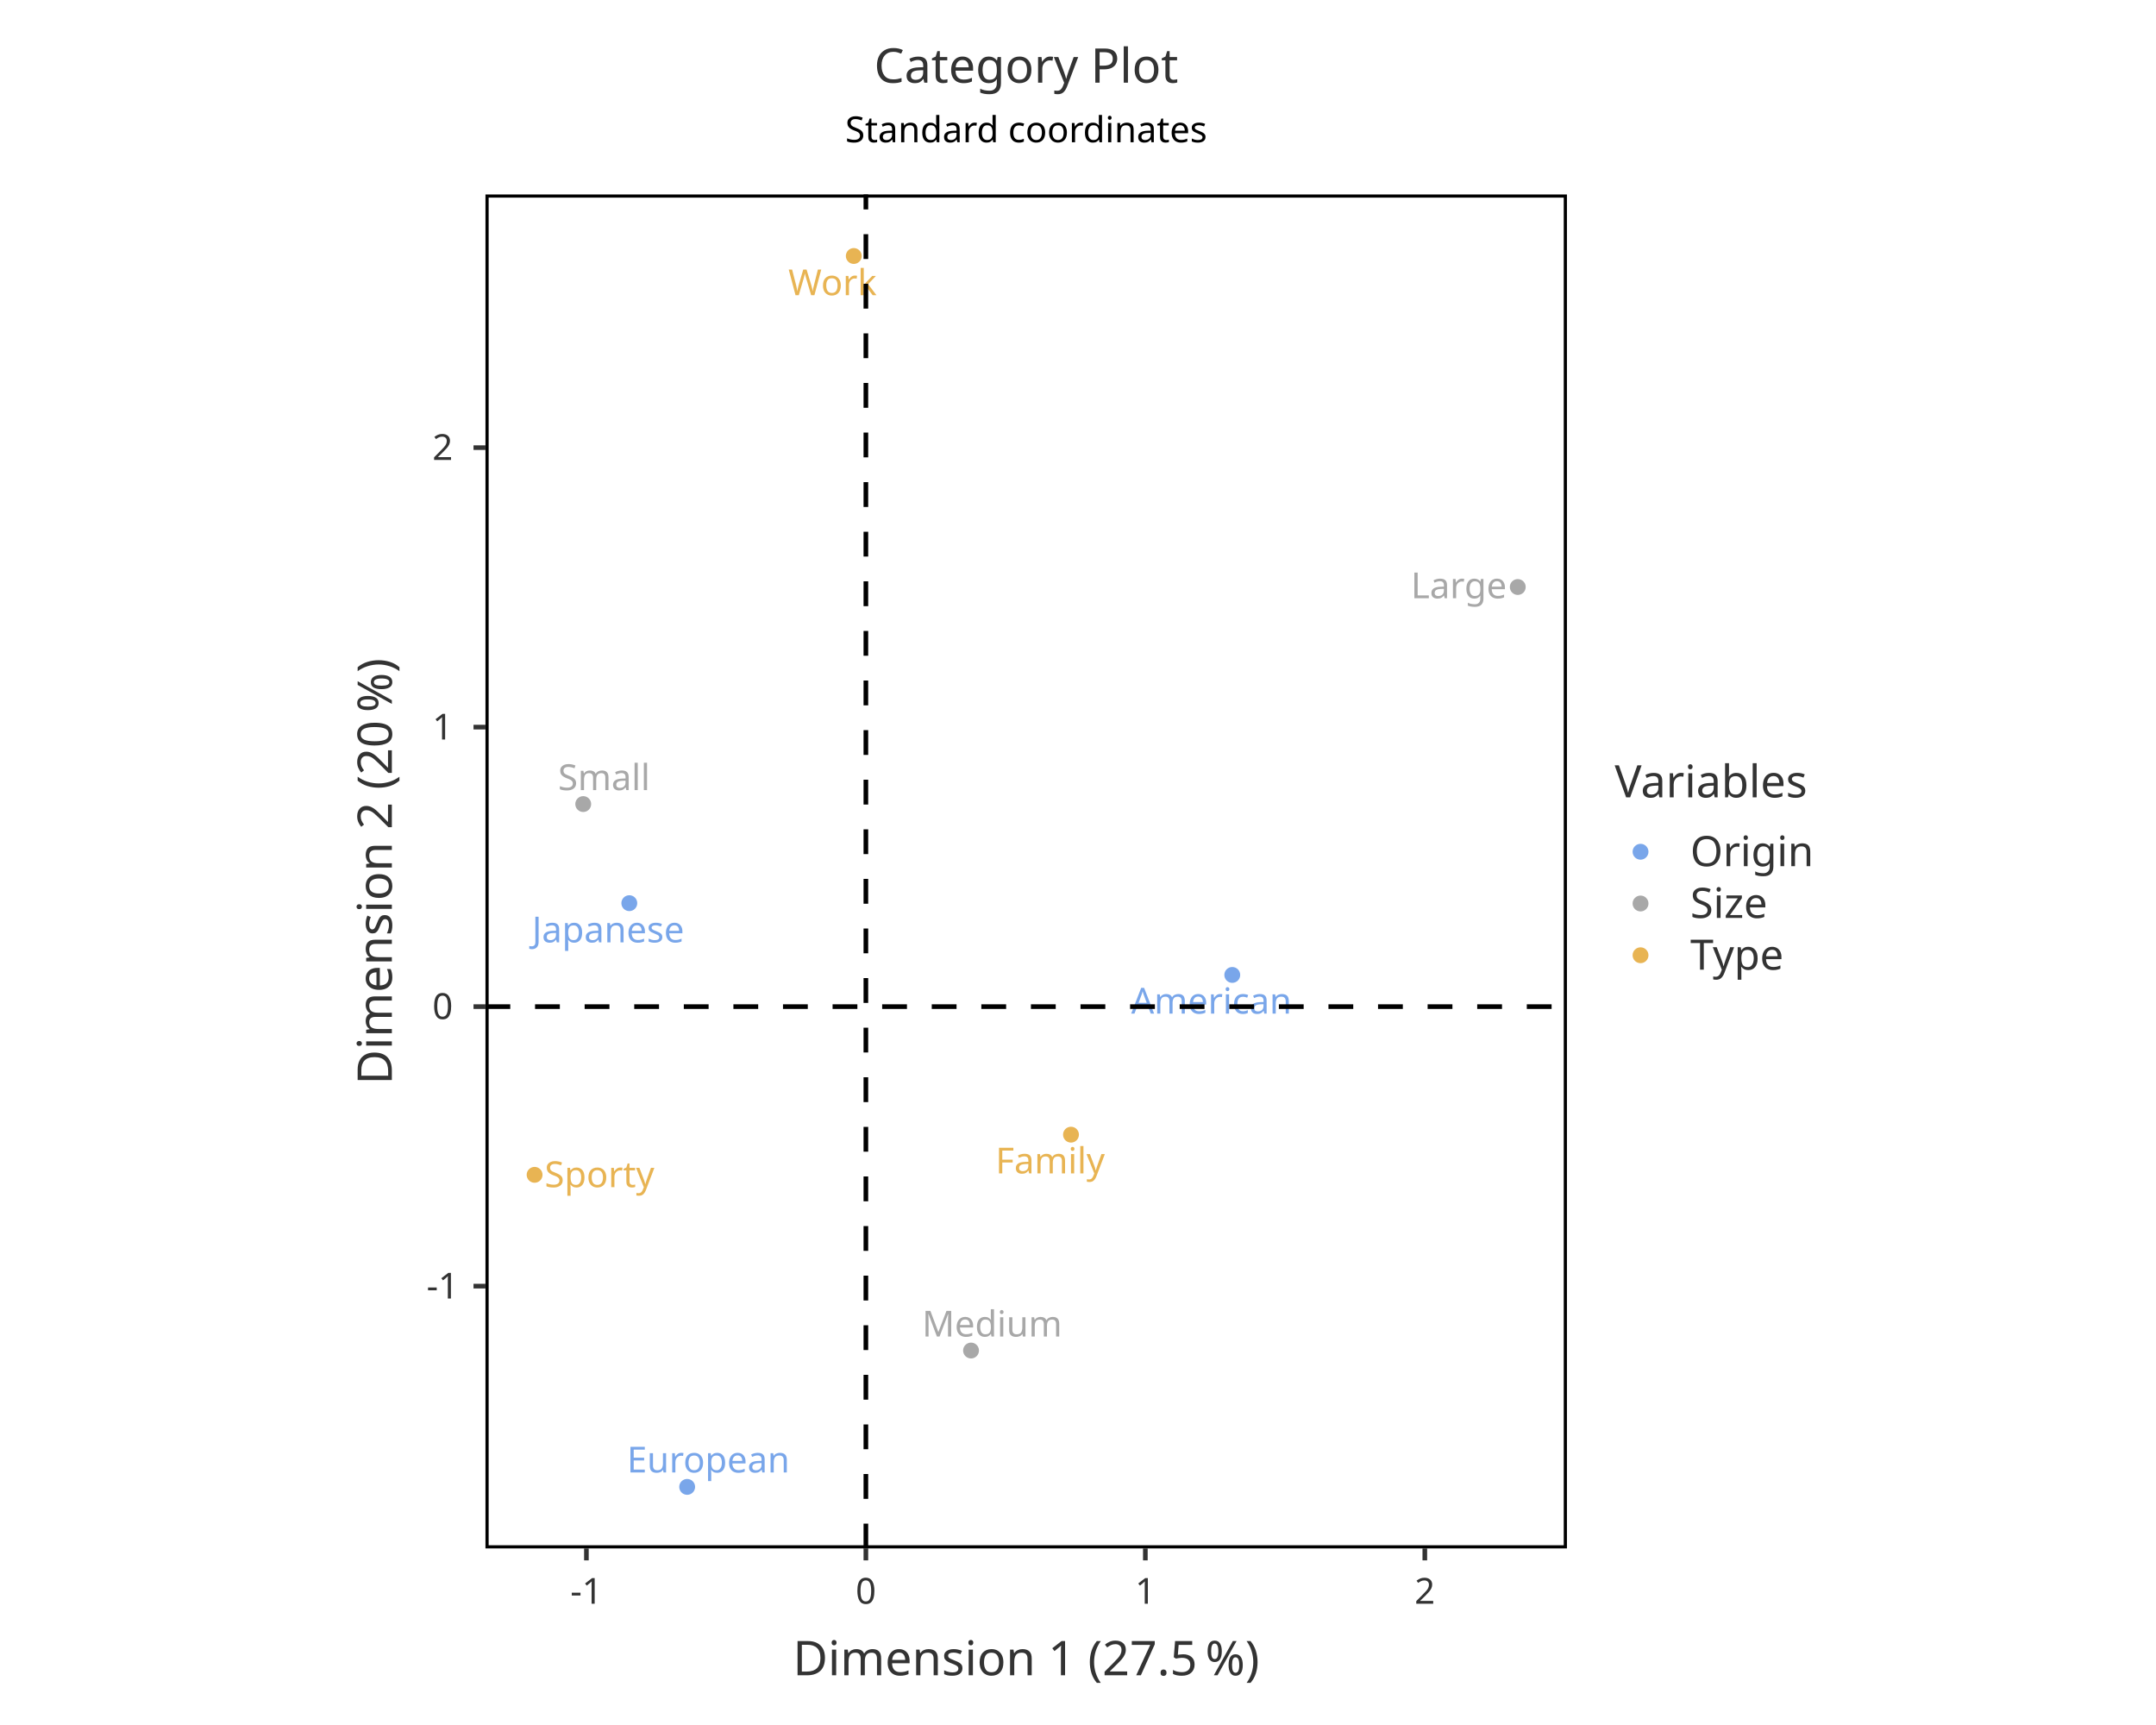
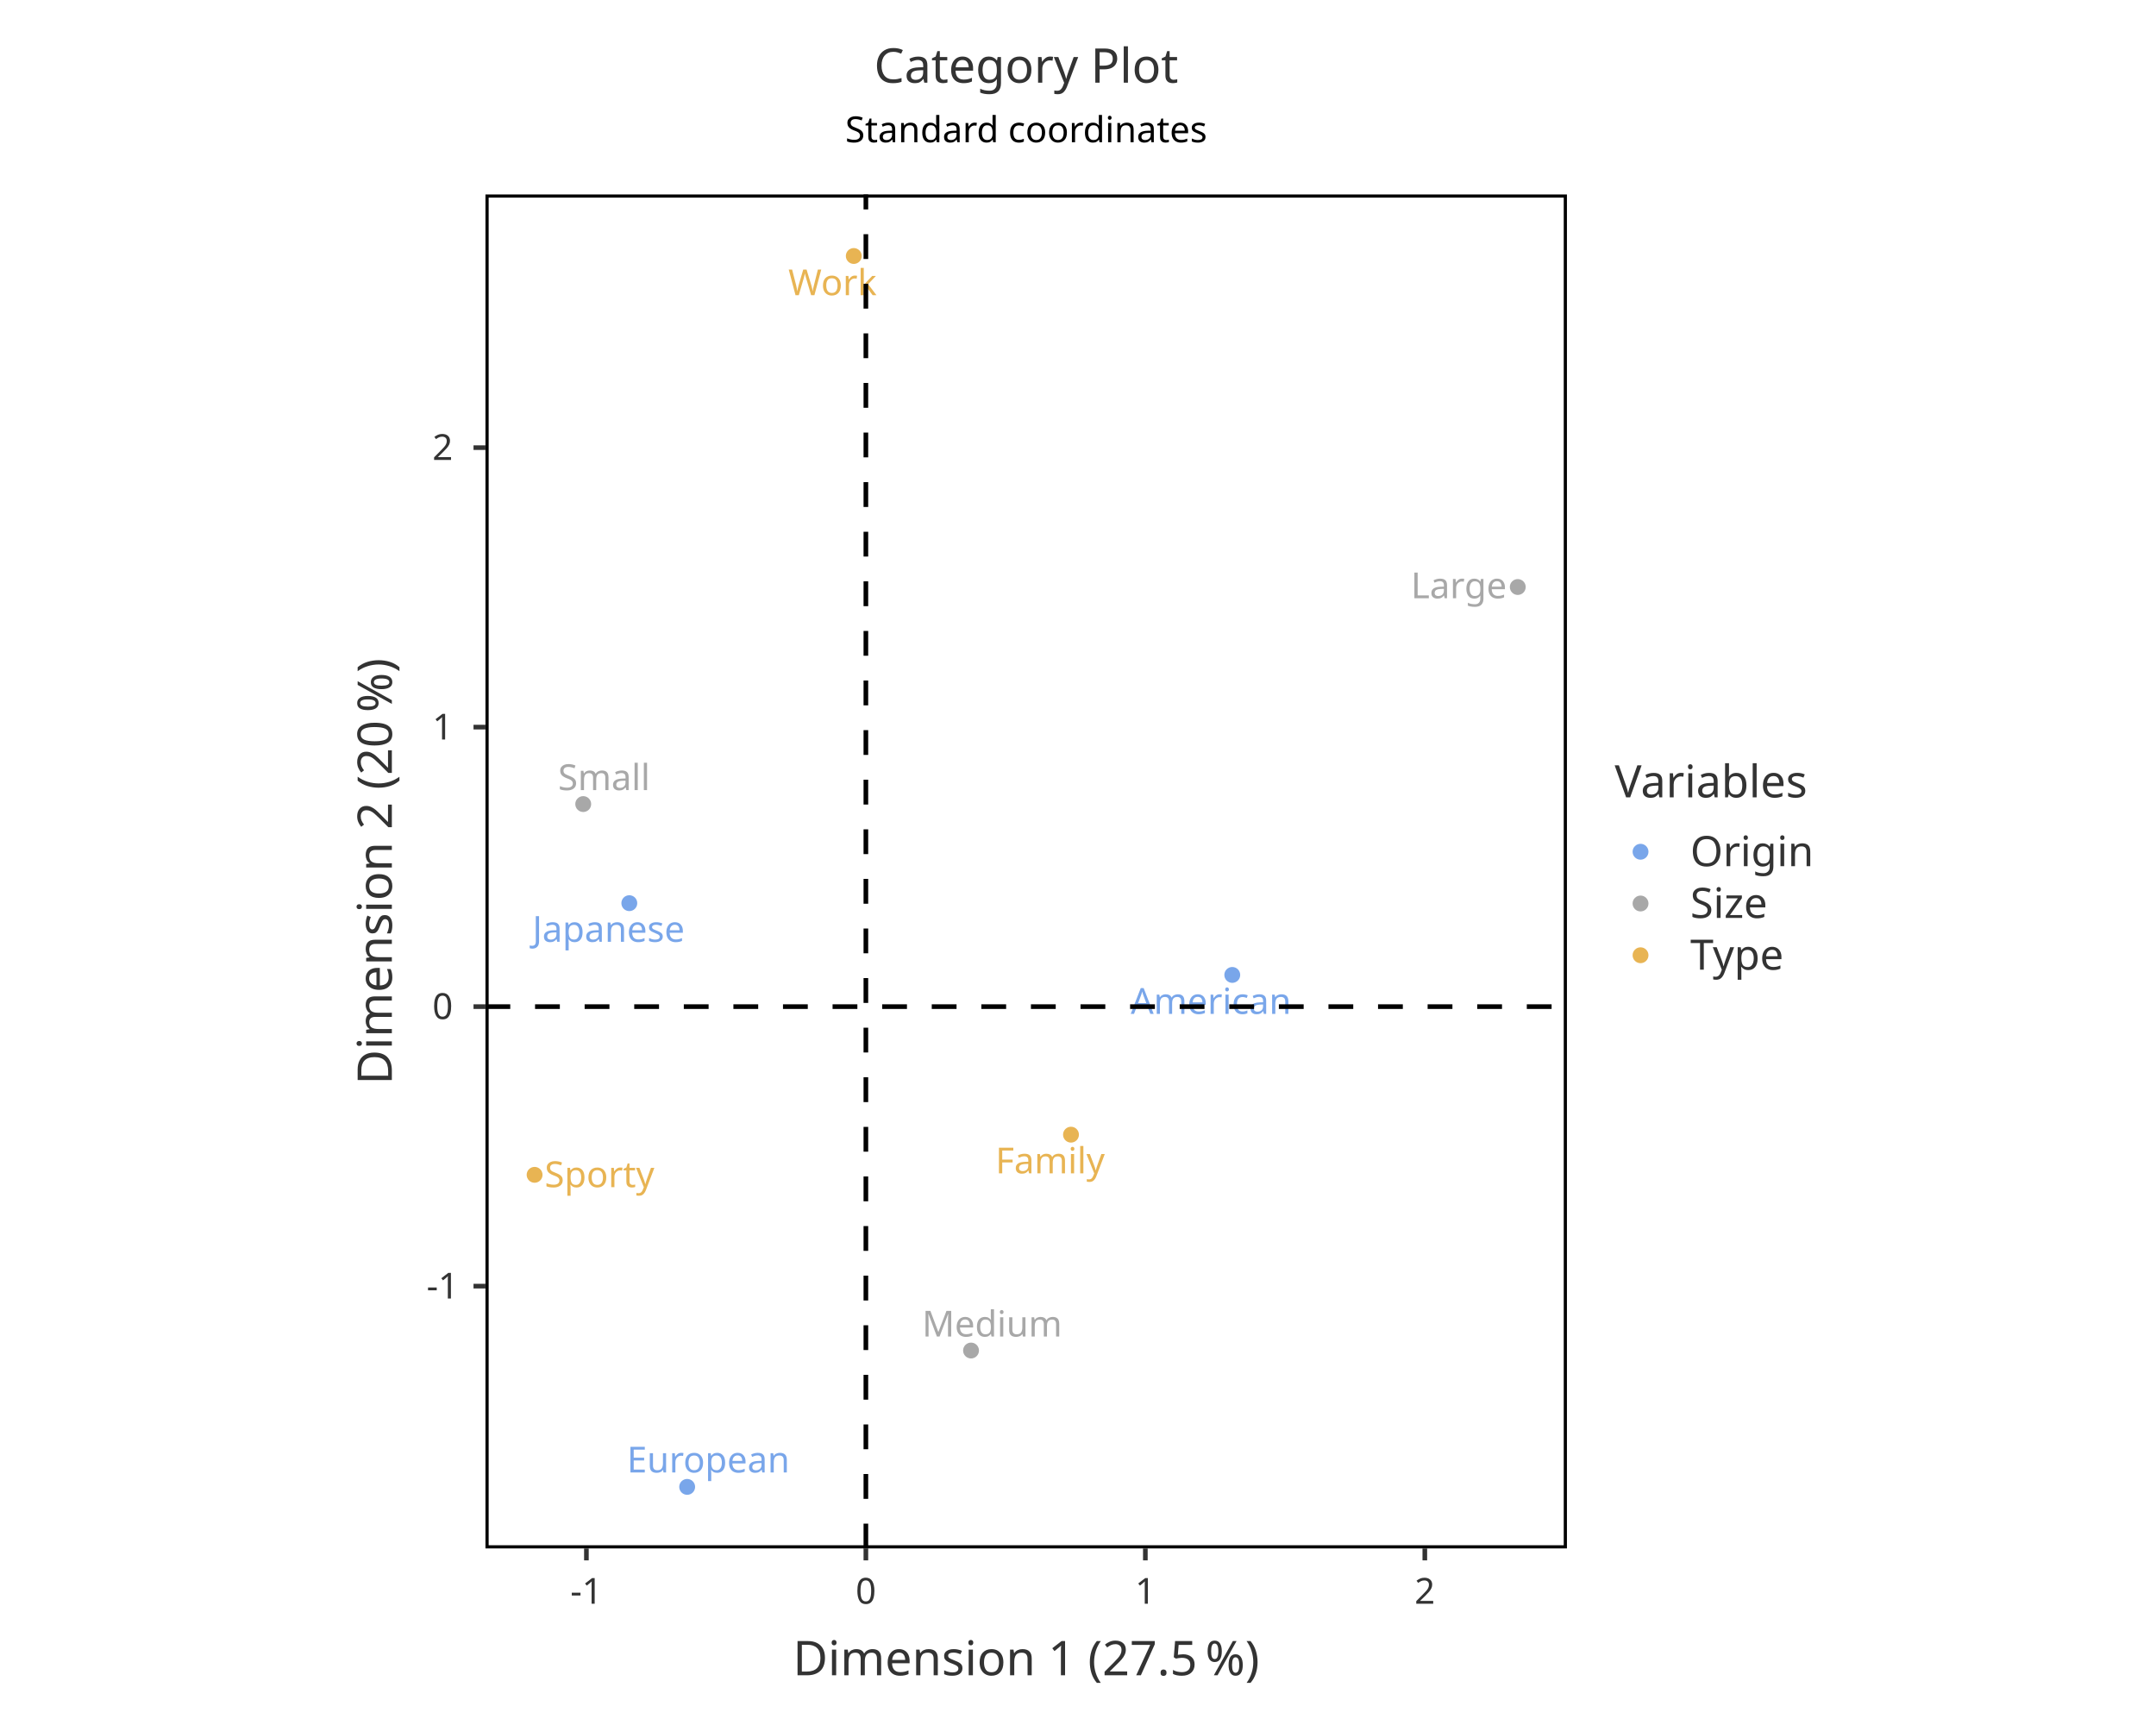
<svg xmlns="http://www.w3.org/2000/svg" class="svglite" data-engine-version="2.0" width="720.00pt" height="576.00pt" viewBox="0 0 720.00 576.00">
  <defs>
    <style type="text/css">
    .svglite line, .svglite polyline, .svglite polygon, .svglite path, .svglite rect, .svglite circle {
      fill: none;
      stroke: #000000;
      stroke-linecap: round;
      stroke-linejoin: round;
      stroke-miterlimit: 10.00;
    }
  </style>
  </defs>
  <rect width="100%" height="100%" style="stroke: none; fill: #FFFFFF;" />
  <defs>
    <clipPath id="cpMC4wMHw3MjAuMDB8MC4wMHw1NzYuMDA=">
      <rect x="0.00" y="0.00" width="720.00" height="576.00" />
    </clipPath>
  </defs>
  <g clip-path="url(#cpMC4wMHw3MjAuMDB8MC4wMHw1NzYuMDA=)">
</g>
  <defs>
    <clipPath id="cpMTAzLjI0fDYxNi43NnwwLjAwfDU3Ni4wMA==">
      <rect x="103.24" y="0.00" width="513.52" height="576.00" />
    </clipPath>
  </defs>
  <g clip-path="url(#cpMTAzLjI0fDYxNi43NnwwLjAwfDU3Ni4wMA==)">
    <rect x="103.24" y="0.00" width="513.52" height="576.00" style="stroke-width: 1.55; stroke: none;" />
  </g>
  <g clip-path="url(#cpMC4wMHw3MjAuMDB8MC4wMHw1NzYuMDA=)">
</g>
  <defs>
    <clipPath id="cpMTYyLjEyfDUyMy4yOHw2NC45M3w1MTcuMDQ=">
      <rect x="162.12" y="64.93" width="361.16" height="452.11" />
    </clipPath>
  </defs>
  <g clip-path="url(#cpMTYyLjEyfDUyMy4yOHw2NC45M3w1MTcuMDQ=)">
    <rect x="162.12" y="64.93" width="361.16" height="452.11" style="stroke-width: 1.55; stroke: none;" />
    <circle cx="411.52" cy="325.54" r="2.65" style="stroke-width: 1.03; stroke: none; fill: #79A6EA;" />
    <circle cx="210.16" cy="301.58" r="2.65" style="stroke-width: 1.03; stroke: none; fill: #79A6EA;" />
    <circle cx="229.48" cy="496.49" r="2.65" style="stroke-width: 1.03; stroke: none; fill: #79A6EA;" />
    <circle cx="194.77" cy="268.49" r="2.65" style="stroke-width: 1.03; stroke: none; fill: #A8A8A8;" />
    <circle cx="324.28" cy="450.96" r="2.65" style="stroke-width: 1.03; stroke: none; fill: #A8A8A8;" />
    <circle cx="506.86" cy="196.01" r="2.65" style="stroke-width: 1.03; stroke: none; fill: #A8A8A8;" />
    <circle cx="178.53" cy="392.29" r="2.65" style="stroke-width: 1.03; stroke: none; fill: #E8B453;" />
    <circle cx="357.66" cy="378.88" r="2.65" style="stroke-width: 1.03; stroke: none; fill: #E8B453;" />
    <circle cx="285.12" cy="85.48" r="2.65" style="stroke-width: 1.03; stroke: none; fill: #E8B453;" />
-     <text x="404.57" y="338.46" text-anchor="middle" style="font-size: 12.00px; fill: #79A6EA; font-family: sans;" textLength="50.70px" lengthAdjust="spacingAndGlyphs">American</text>
-     <text x="203.09" y="314.66" text-anchor="middle" style="font-size: 12.00px; fill: #79A6EA; font-family: sans;" textLength="52.06px" lengthAdjust="spacingAndGlyphs">Japanese</text>
+     <text x="404.42" y="338.55" text-anchor="middle" style="font-size: 12.00px; fill: #79A6EA; font-family: sans;" textLength="50.70px" lengthAdjust="spacingAndGlyphs">American</text>
+     <text x="203.24" y="314.48" text-anchor="middle" style="font-size: 12.00px; fill: #79A6EA; font-family: sans;" textLength="52.06px" lengthAdjust="spacingAndGlyphs">Japanese</text>
    <text x="236.56" y="491.67" text-anchor="middle" style="font-size: 12.00px; fill: #79A6EA; font-family: sans;" textLength="52.05px" lengthAdjust="spacingAndGlyphs">European</text>
    <text x="201.73" y="263.82" text-anchor="middle" style="font-size: 12.00px; fill: #A8A8A8; font-family: sans;" textLength="30.01px" lengthAdjust="spacingAndGlyphs">Small</text>
    <text x="331.32" y="446.28" text-anchor="middle" style="font-size: 12.00px; fill: #A8A8A8; font-family: sans;" textLength="42.69px" lengthAdjust="spacingAndGlyphs">Medium</text>
    <text x="487.18" y="199.76" text-anchor="middle" style="font-size: 12.00px; fill: #A8A8A8; font-family: sans;" textLength="30.69px" lengthAdjust="spacingAndGlyphs">Large</text>
    <text x="200.20" y="396.40" text-anchor="middle" style="font-size: 12.00px; fill: #E8B453; font-family: sans;" textLength="34.69px" lengthAdjust="spacingAndGlyphs">Sporty</text>
-     <text x="350.71" y="391.81" text-anchor="middle" style="font-size: 12.00px; fill: #E8B453; font-family: sans;" textLength="35.34px" lengthAdjust="spacingAndGlyphs">Family</text>
+     <text x="350.69" y="391.79" text-anchor="middle" style="font-size: 12.00px; fill: #E8B453; font-family: sans;" textLength="35.34px" lengthAdjust="spacingAndGlyphs">Family</text>
    <text x="278.03" y="98.57" text-anchor="middle" style="font-size: 12.00px; fill: #E8B453; font-family: sans;" textLength="28.00px" lengthAdjust="spacingAndGlyphs">Work</text>
    <line x1="162.12" y1="336.13" x2="523.28" y2="336.13" style="stroke-width: 1.55; stroke-dasharray: 8.28,8.28; stroke-linecap: butt;" />
    <line x1="289.16" y1="517.04" x2="289.16" y2="64.93" style="stroke-width: 1.55; stroke-dasharray: 8.28,8.28; stroke-linecap: butt;" />
    <rect x="162.12" y="64.93" width="361.16" height="452.11" style="stroke-width: 2.13;" />
  </g>
  <g clip-path="url(#cpMC4wMHw3MjAuMDB8MC4wMHw1NzYuMDA=)">
    <polyline points="162.12,517.04 162.12,64.93 " style="stroke-width: 0.00; stroke: #333333; stroke-linecap: butt;" />
    <text x="147.82" y="433.59" text-anchor="middle" style="font-size: 12.00px; fill: #333333; font-family: sans;" textLength="10.67px" lengthAdjust="spacingAndGlyphs">-1</text>
    <text x="147.82" y="340.26" text-anchor="middle" style="font-size: 12.00px; fill: #333333; font-family: sans;" textLength="6.67px" lengthAdjust="spacingAndGlyphs">0</text>
    <text x="147.82" y="246.93" text-anchor="middle" style="font-size: 12.00px; fill: #333333; font-family: sans;" textLength="6.67px" lengthAdjust="spacingAndGlyphs">1</text>
    <text x="147.82" y="153.59" text-anchor="middle" style="font-size: 12.00px; fill: #333333; font-family: sans;" textLength="6.67px" lengthAdjust="spacingAndGlyphs">2</text>
    <polyline points="158.13,429.46 162.12,429.46 " style="stroke-width: 1.55; stroke: #333333; stroke-linecap: butt;" />
    <polyline points="158.13,336.13 162.12,336.13 " style="stroke-width: 1.55; stroke: #333333; stroke-linecap: butt;" />
    <polyline points="158.13,242.80 162.12,242.80 " style="stroke-width: 1.55; stroke: #333333; stroke-linecap: butt;" />
    <polyline points="158.13,149.47 162.12,149.47 " style="stroke-width: 1.55; stroke: #333333; stroke-linecap: butt;" />
    <polyline points="162.12,517.04 523.28,517.04 " style="stroke-width: 0.00; stroke: #333333; stroke-linecap: butt;" />
    <polyline points="195.83,521.03 195.83,517.04 " style="stroke-width: 1.55; stroke: #333333; stroke-linecap: butt;" />
    <polyline points="289.16,521.03 289.16,517.04 " style="stroke-width: 1.55; stroke: #333333; stroke-linecap: butt;" />
    <polyline points="382.49,521.03 382.49,517.04 " style="stroke-width: 1.55; stroke: #333333; stroke-linecap: butt;" />
    <polyline points="475.82,521.03 475.82,517.04 " style="stroke-width: 1.55; stroke: #333333; stroke-linecap: butt;" />
    <text x="195.83" y="535.51" text-anchor="middle" style="font-size: 12.00px; fill: #333333; font-family: sans;" textLength="10.67px" lengthAdjust="spacingAndGlyphs">-1</text>
    <text x="289.16" y="535.51" text-anchor="middle" style="font-size: 12.00px; fill: #333333; font-family: sans;" textLength="6.67px" lengthAdjust="spacingAndGlyphs">0</text>
    <text x="382.49" y="535.51" text-anchor="middle" style="font-size: 12.00px; fill: #333333; font-family: sans;" textLength="6.67px" lengthAdjust="spacingAndGlyphs">1</text>
    <text x="475.82" y="535.51" text-anchor="middle" style="font-size: 12.00px; fill: #333333; font-family: sans;" textLength="6.67px" lengthAdjust="spacingAndGlyphs">2</text>
    <text x="342.70" y="559.40" text-anchor="middle" style="font-size: 16.00px; fill: #333333; font-family: sans;" textLength="152.62px" lengthAdjust="spacingAndGlyphs">Dimension 1 (27.5 %)</text>
    <text transform="translate(130.86,290.99) rotate(-90)" text-anchor="middle" style="font-size: 16.00px; fill: #333333; font-family: sans;" textLength="139.28px" lengthAdjust="spacingAndGlyphs">Dimension 2 (20 %)</text>
    <rect x="539.22" y="254.37" width="62.60" height="73.25" style="stroke-width: 1.55; stroke: none;" />
    <text x="539.22" y="266.25" style="font-size: 15.00px; fill: #333333; font-family: sans;" textLength="62.54px" lengthAdjust="spacingAndGlyphs">Variables</text>
    <circle cx="547.86" cy="284.41" r="2.65" style="stroke-width: 1.03; stroke: none; fill: #79A6EA;" />
    <circle cx="547.86" cy="301.69" r="2.65" style="stroke-width: 1.03; stroke: none; fill: #A8A8A8;" />
    <circle cx="547.86" cy="318.97" r="2.65" style="stroke-width: 1.03; stroke: none; fill: #E8B453;" />
    <text x="564.47" y="289.23" style="font-size: 14.00px; fill: #333333; font-family: sans;" textLength="37.35px" lengthAdjust="spacingAndGlyphs">Origin</text>
    <text x="564.47" y="306.51" style="font-size: 14.00px; fill: #333333; font-family: sans;" textLength="27.24px" lengthAdjust="spacingAndGlyphs">Size</text>
    <text x="564.47" y="323.79" style="font-size: 14.00px; fill: #333333; font-family: sans;" textLength="31.13px" lengthAdjust="spacingAndGlyphs">Type</text>
    <text x="342.70" y="47.50" text-anchor="middle" style="font-size: 12.00px; font-family: sans;" textLength="114.09px" lengthAdjust="spacingAndGlyphs">Standard coordinates</text>
    <text x="342.70" y="27.62" text-anchor="middle" style="font-size: 16.00px; fill: #333333; font-family: sans;" textLength="96.95px" lengthAdjust="spacingAndGlyphs">Category Plot</text>
  </g>
</svg>
